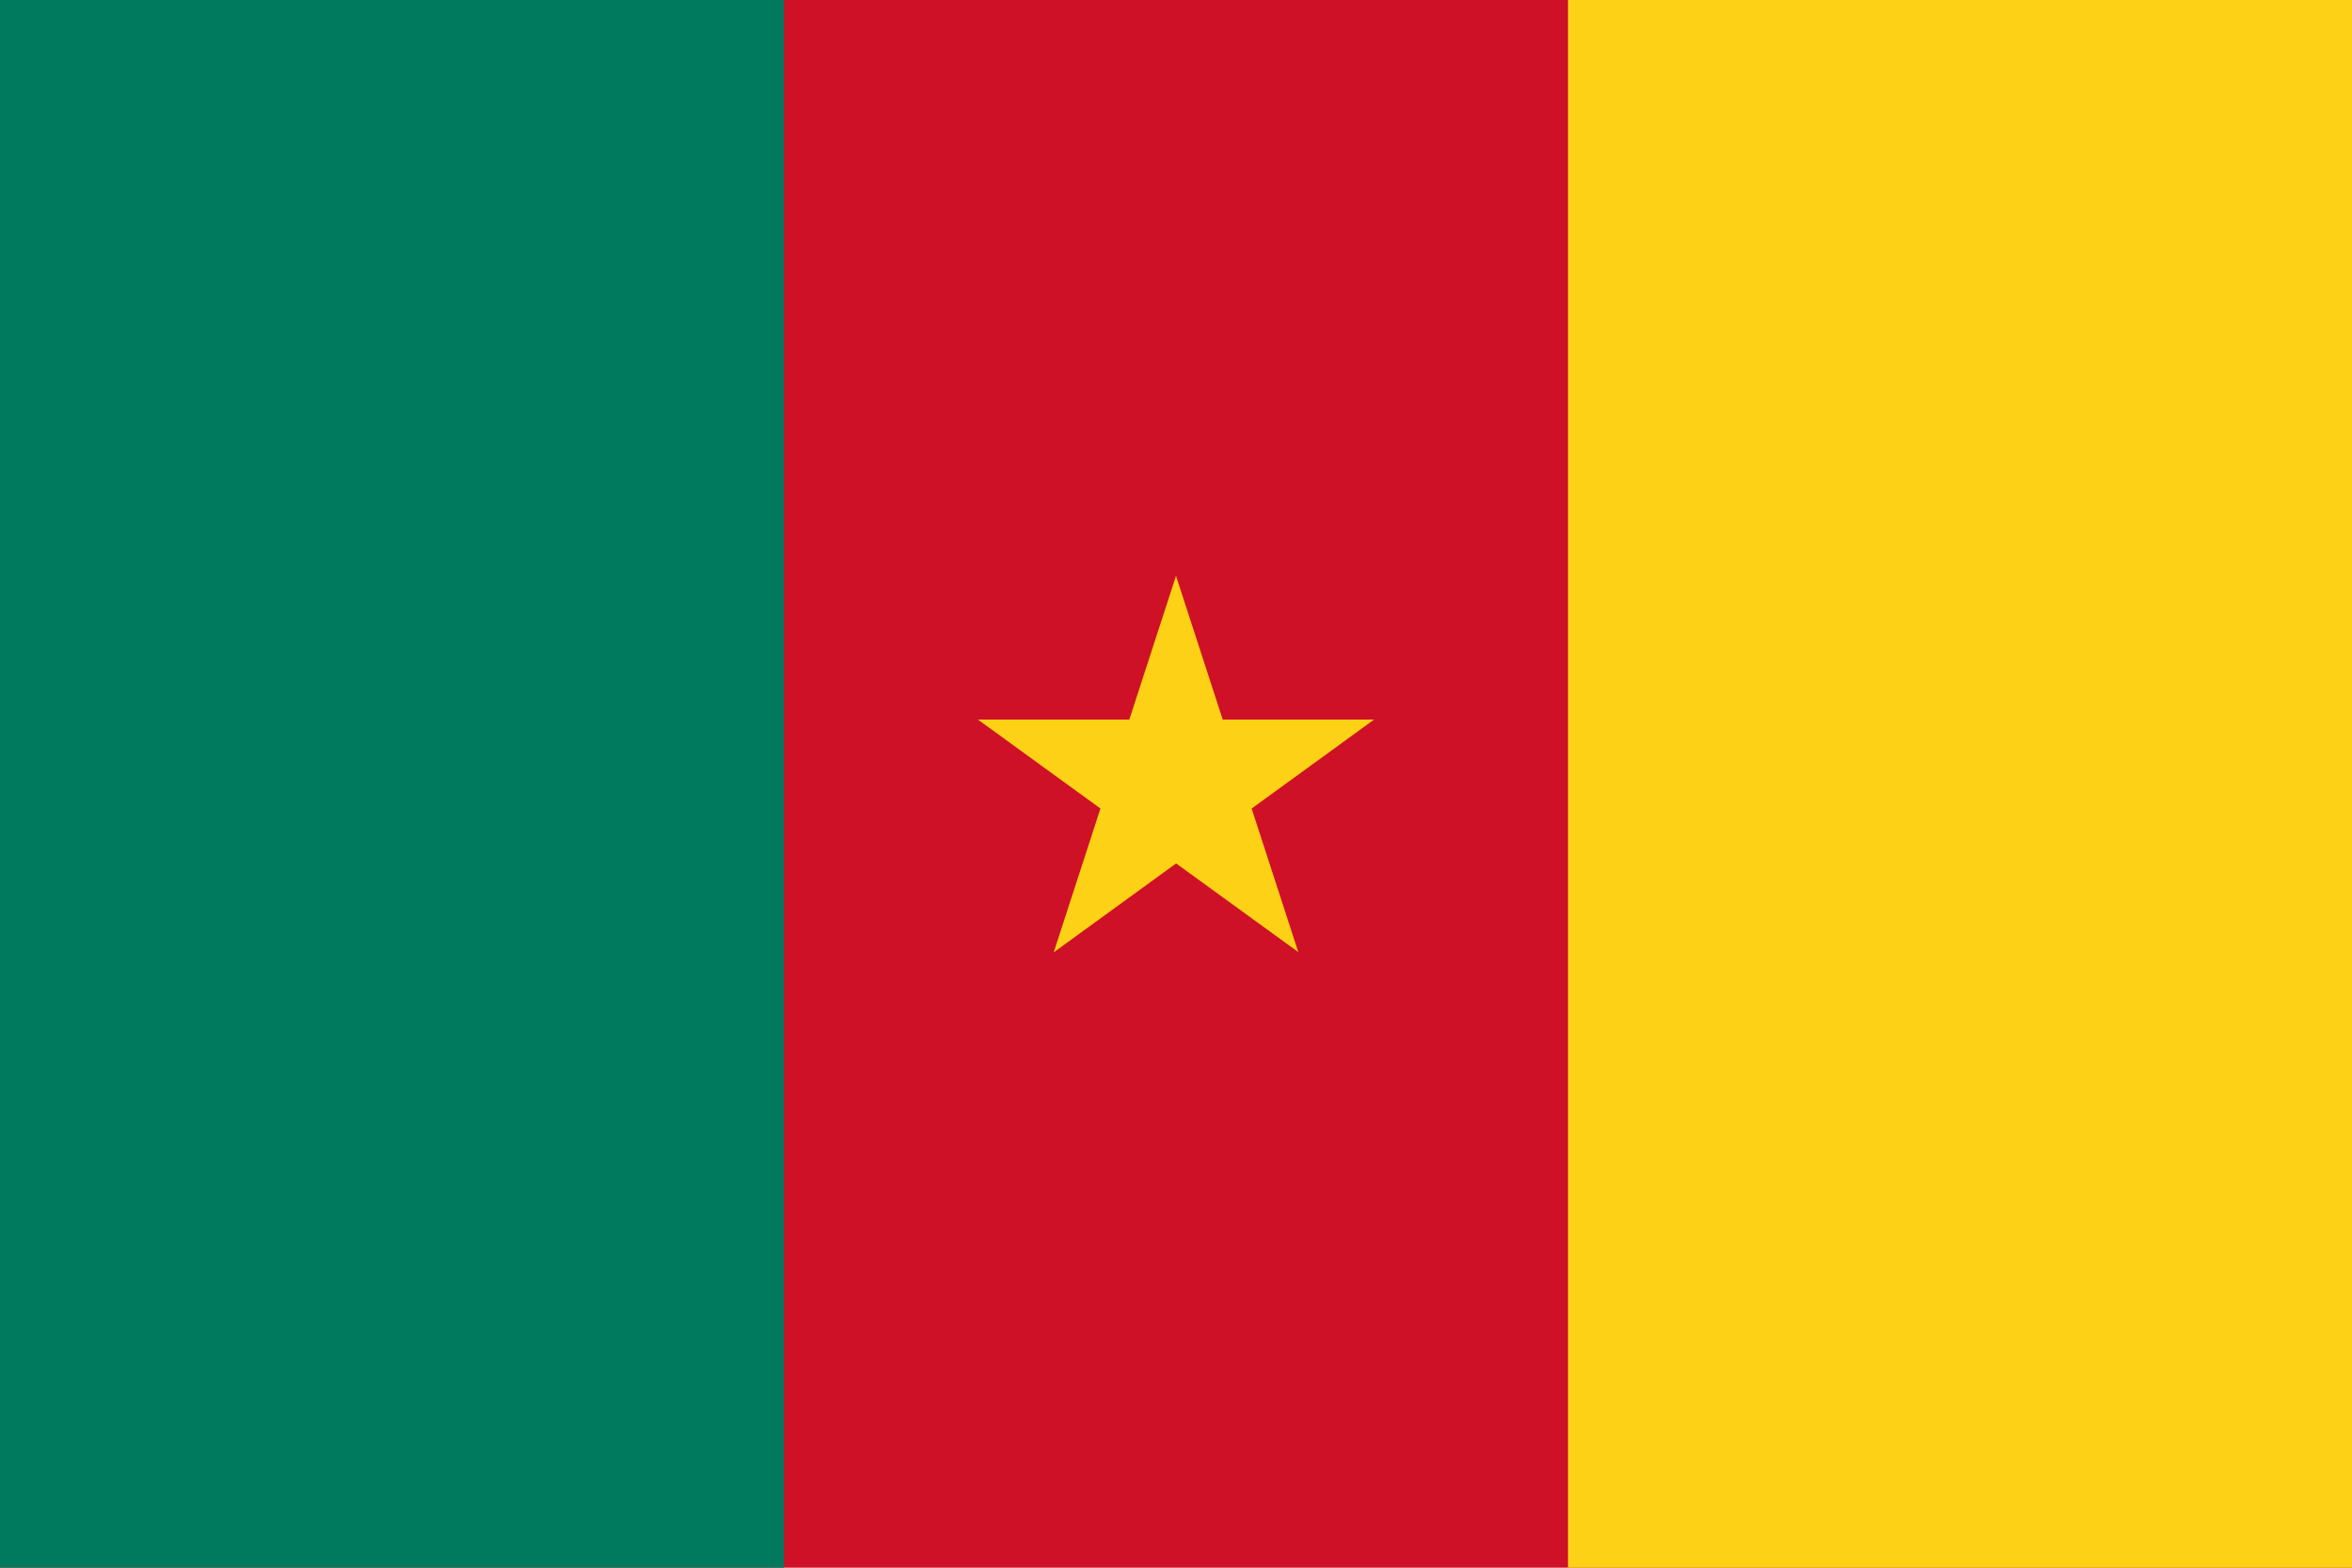
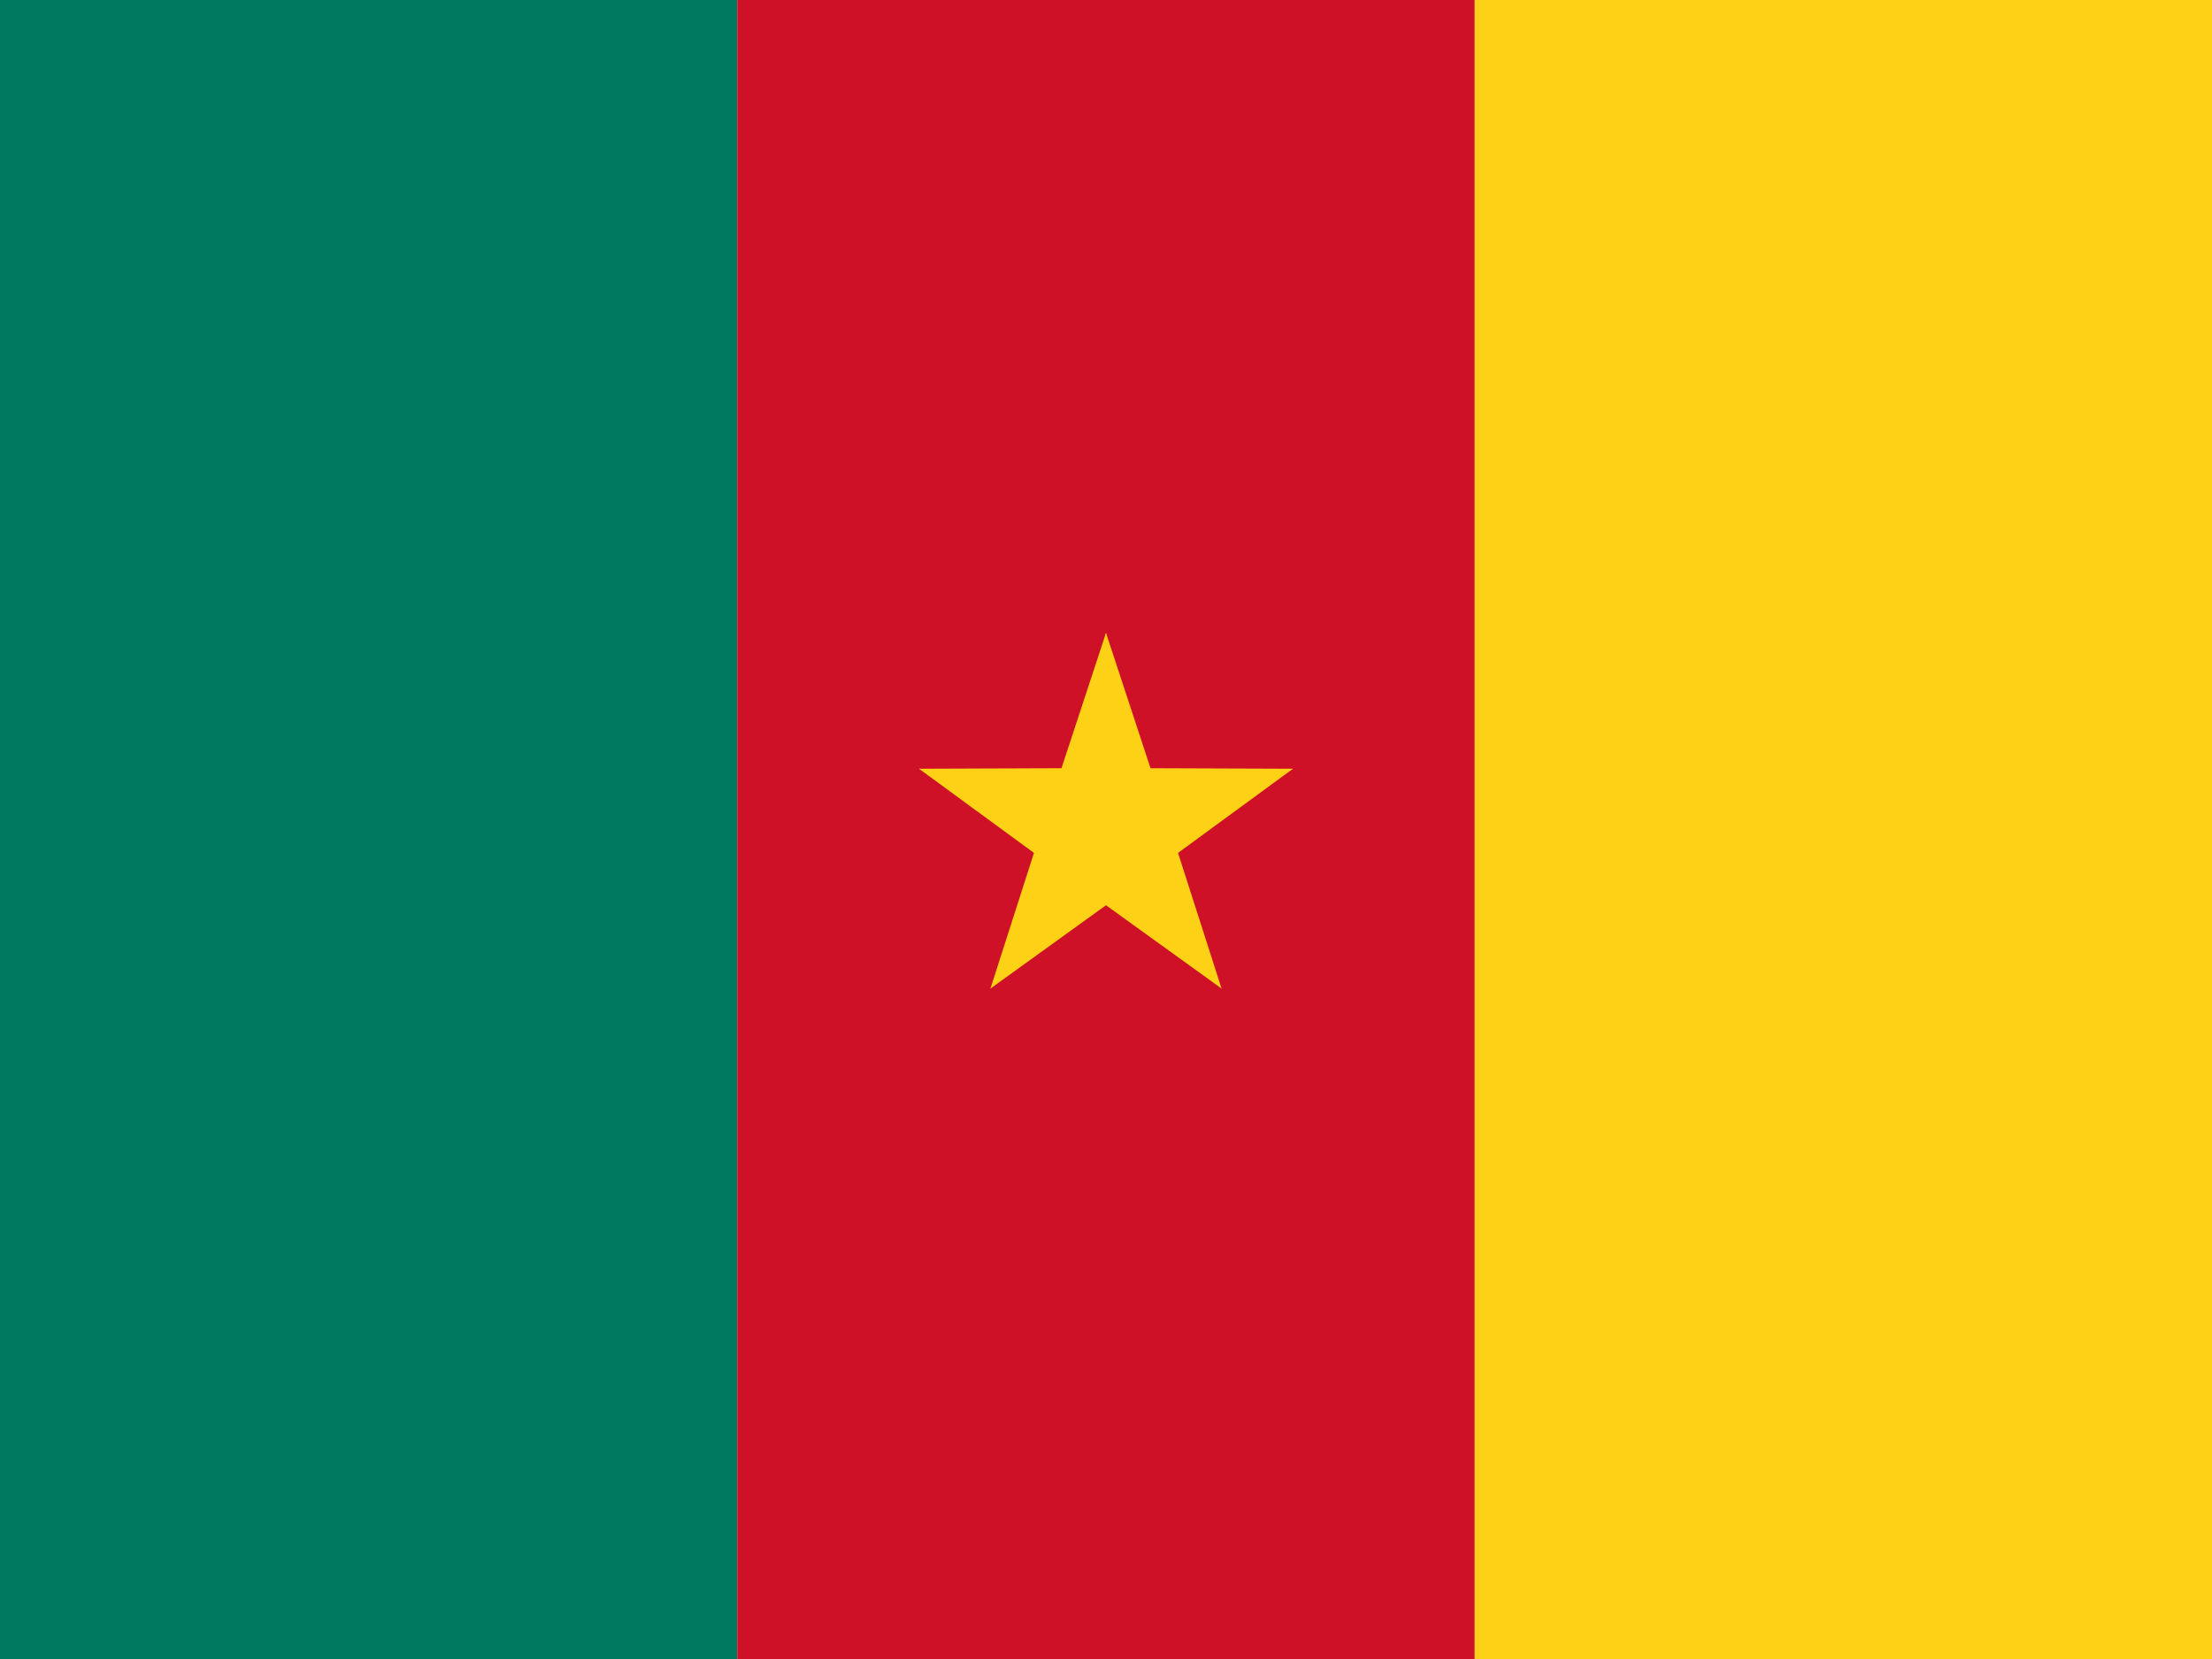
- <svg xmlns="http://www.w3.org/2000/svg" version="1.0" width="900" height="600" viewBox="0 0 9 6">
-   <path d="M0 0h9v6H0Z" fill="#ce1126" />
-   <path d="M0 0h3v6H0Z" fill="#007a5e" />
-   <path d="M6 0h3v6H6ZM4.032 3.645l1.226-.891H3.742l1.226.89L4.5 2.204Z" fill="#fcd116" />
+ <svg xmlns="http://www.w3.org/2000/svg" xmlns:xlink="http://www.w3.org/1999/xlink" id="flag-icons-cm" viewBox="0 0 640 480">
+   <path fill="#007a5e" d="M0 0h213.3v480H0z" />
+   <path fill="#ce1126" d="M213.3 0h213.4v480H213.3z" />
+   <path fill="#fcd116" d="M426.7 0H640v480H426.7z" />
+   <g fill="#fcd116" transform="translate(320 240)scale(7.1111)">
+     <g id="cm-b">
+       <path id="cm-a" d="M0-8-2.5-.4 1.3.9z" />
+       <use xlink:href="#cm-a" width="100%" height="100%" transform="scale(-1 1)" />
+     </g>
+     <use xlink:href="#cm-b" width="100%" height="100%" transform="rotate(72)" />
+     <use xlink:href="#cm-b" width="100%" height="100%" transform="rotate(144)" />
+     <use xlink:href="#cm-b" width="100%" height="100%" transform="rotate(-144)" />
+     <use xlink:href="#cm-b" width="100%" height="100%" transform="rotate(-72)" />
+   </g>
</svg>
